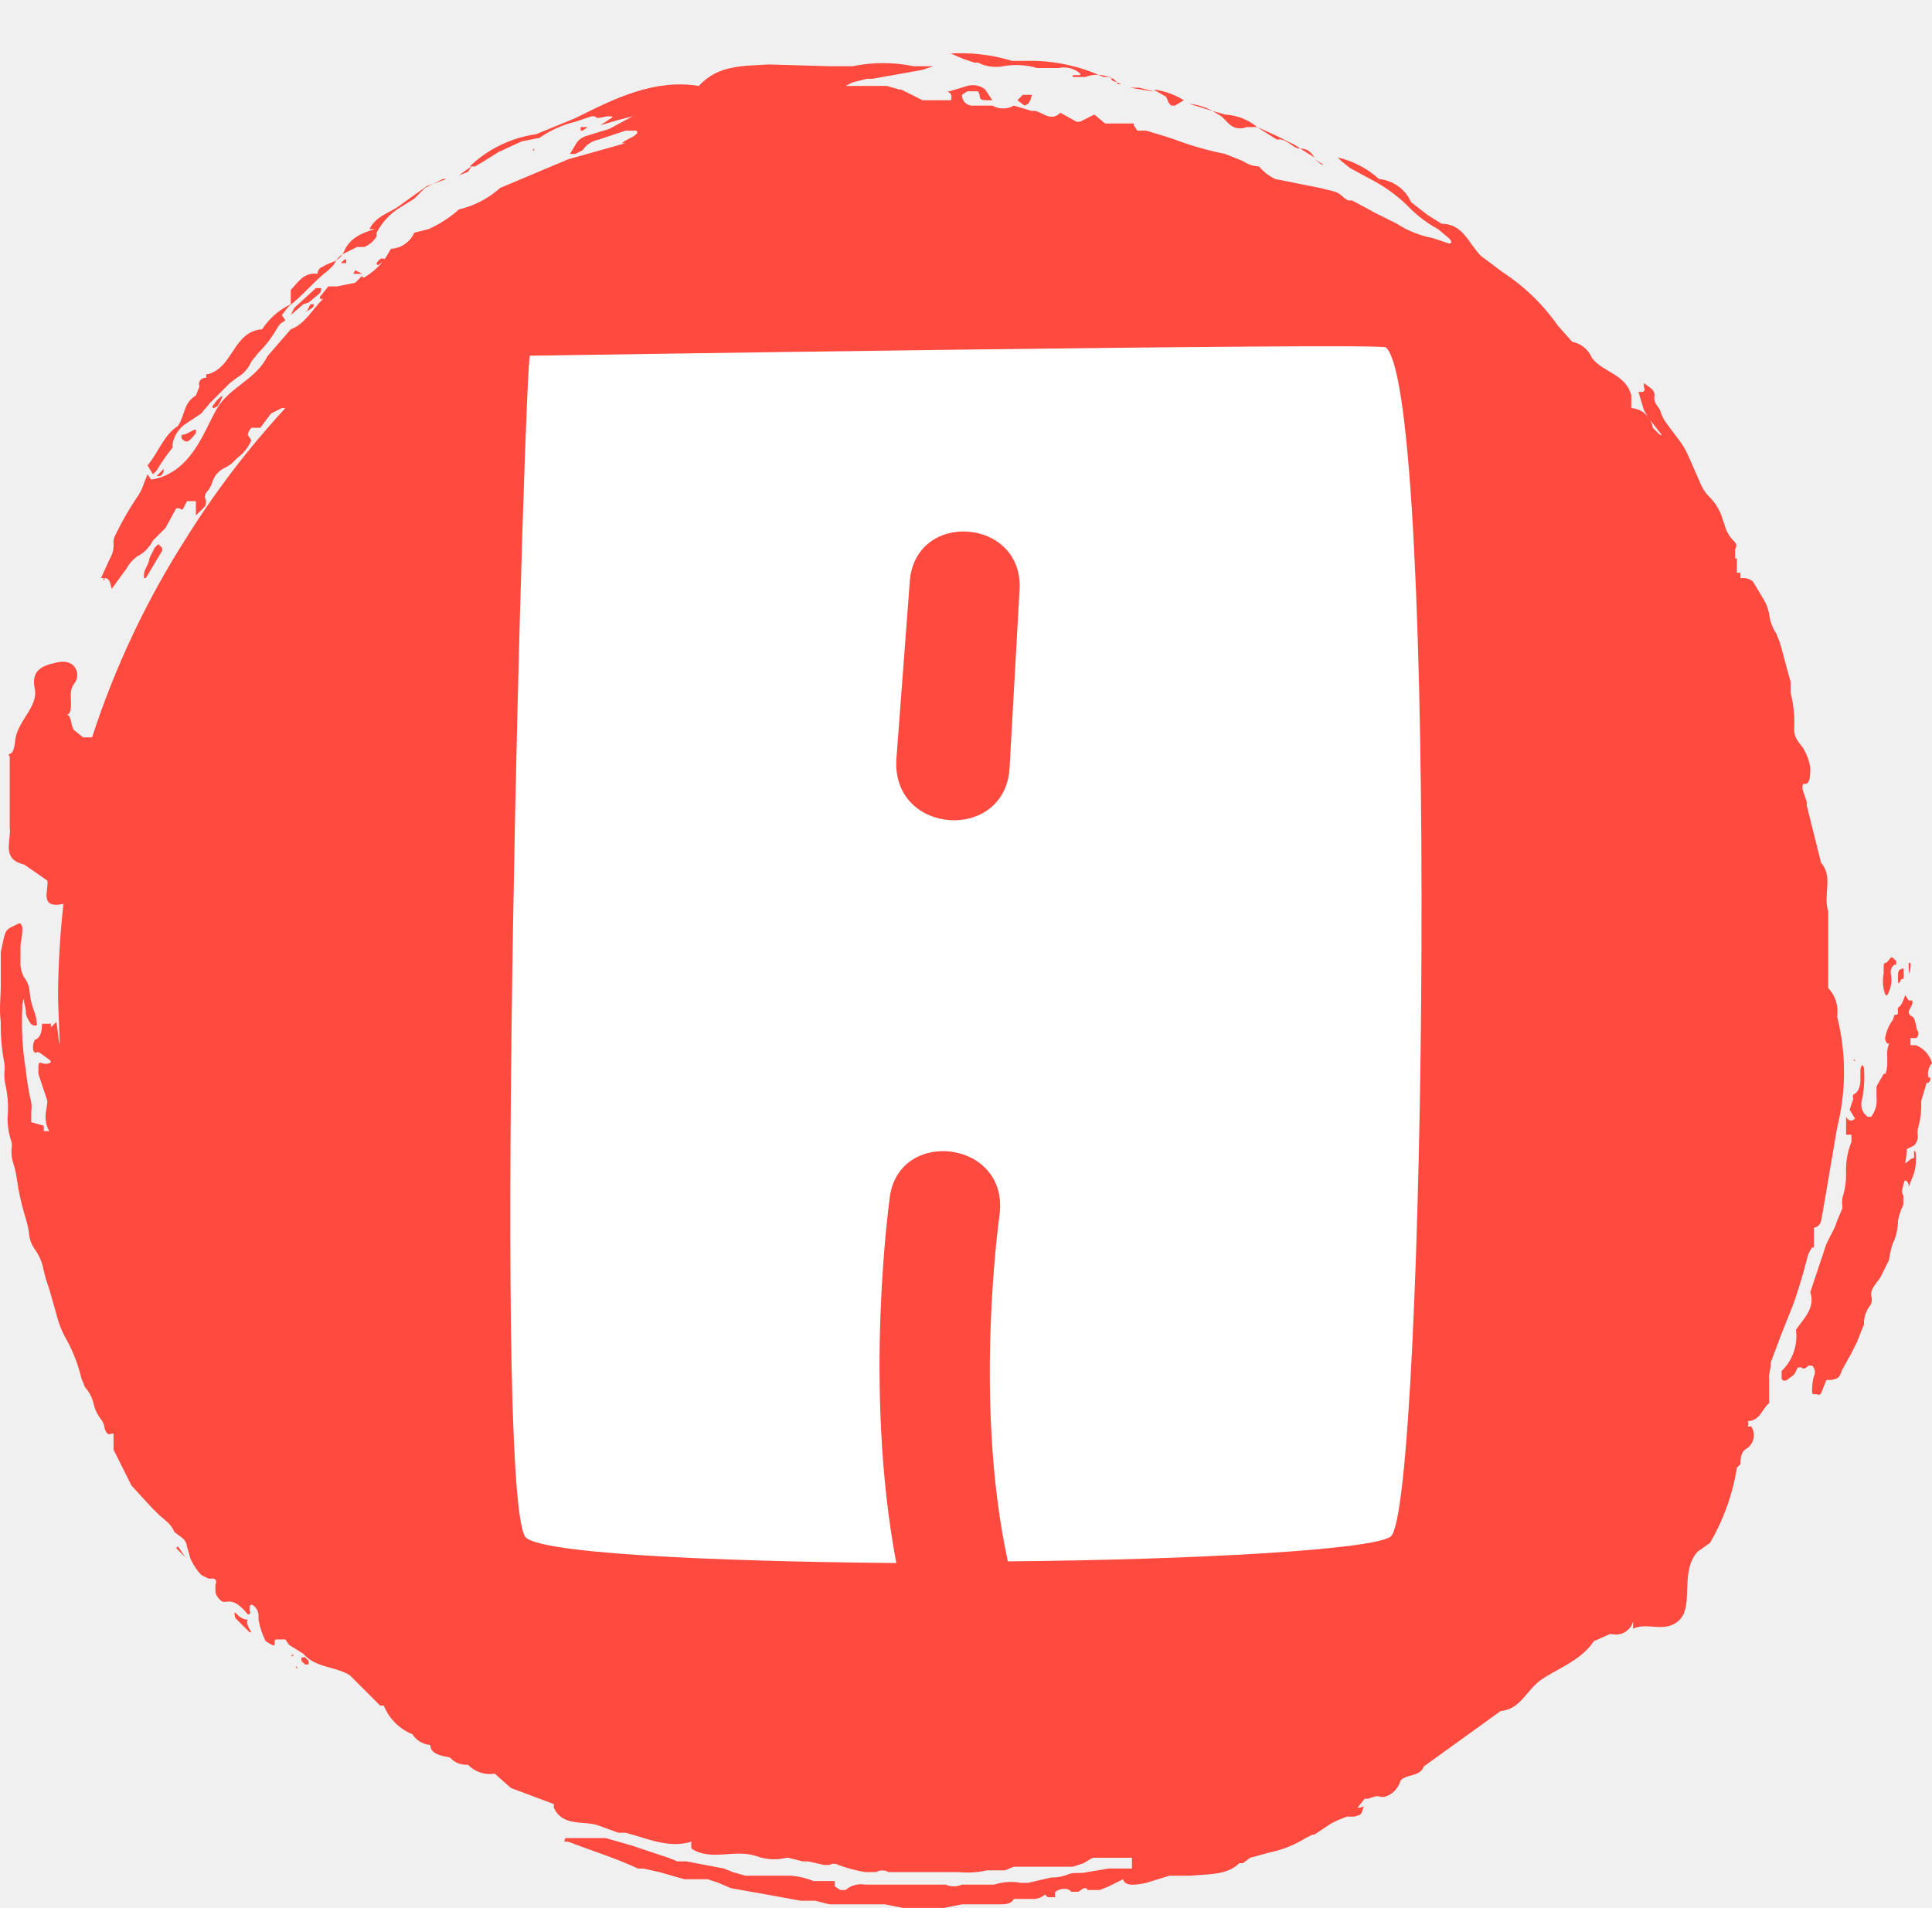
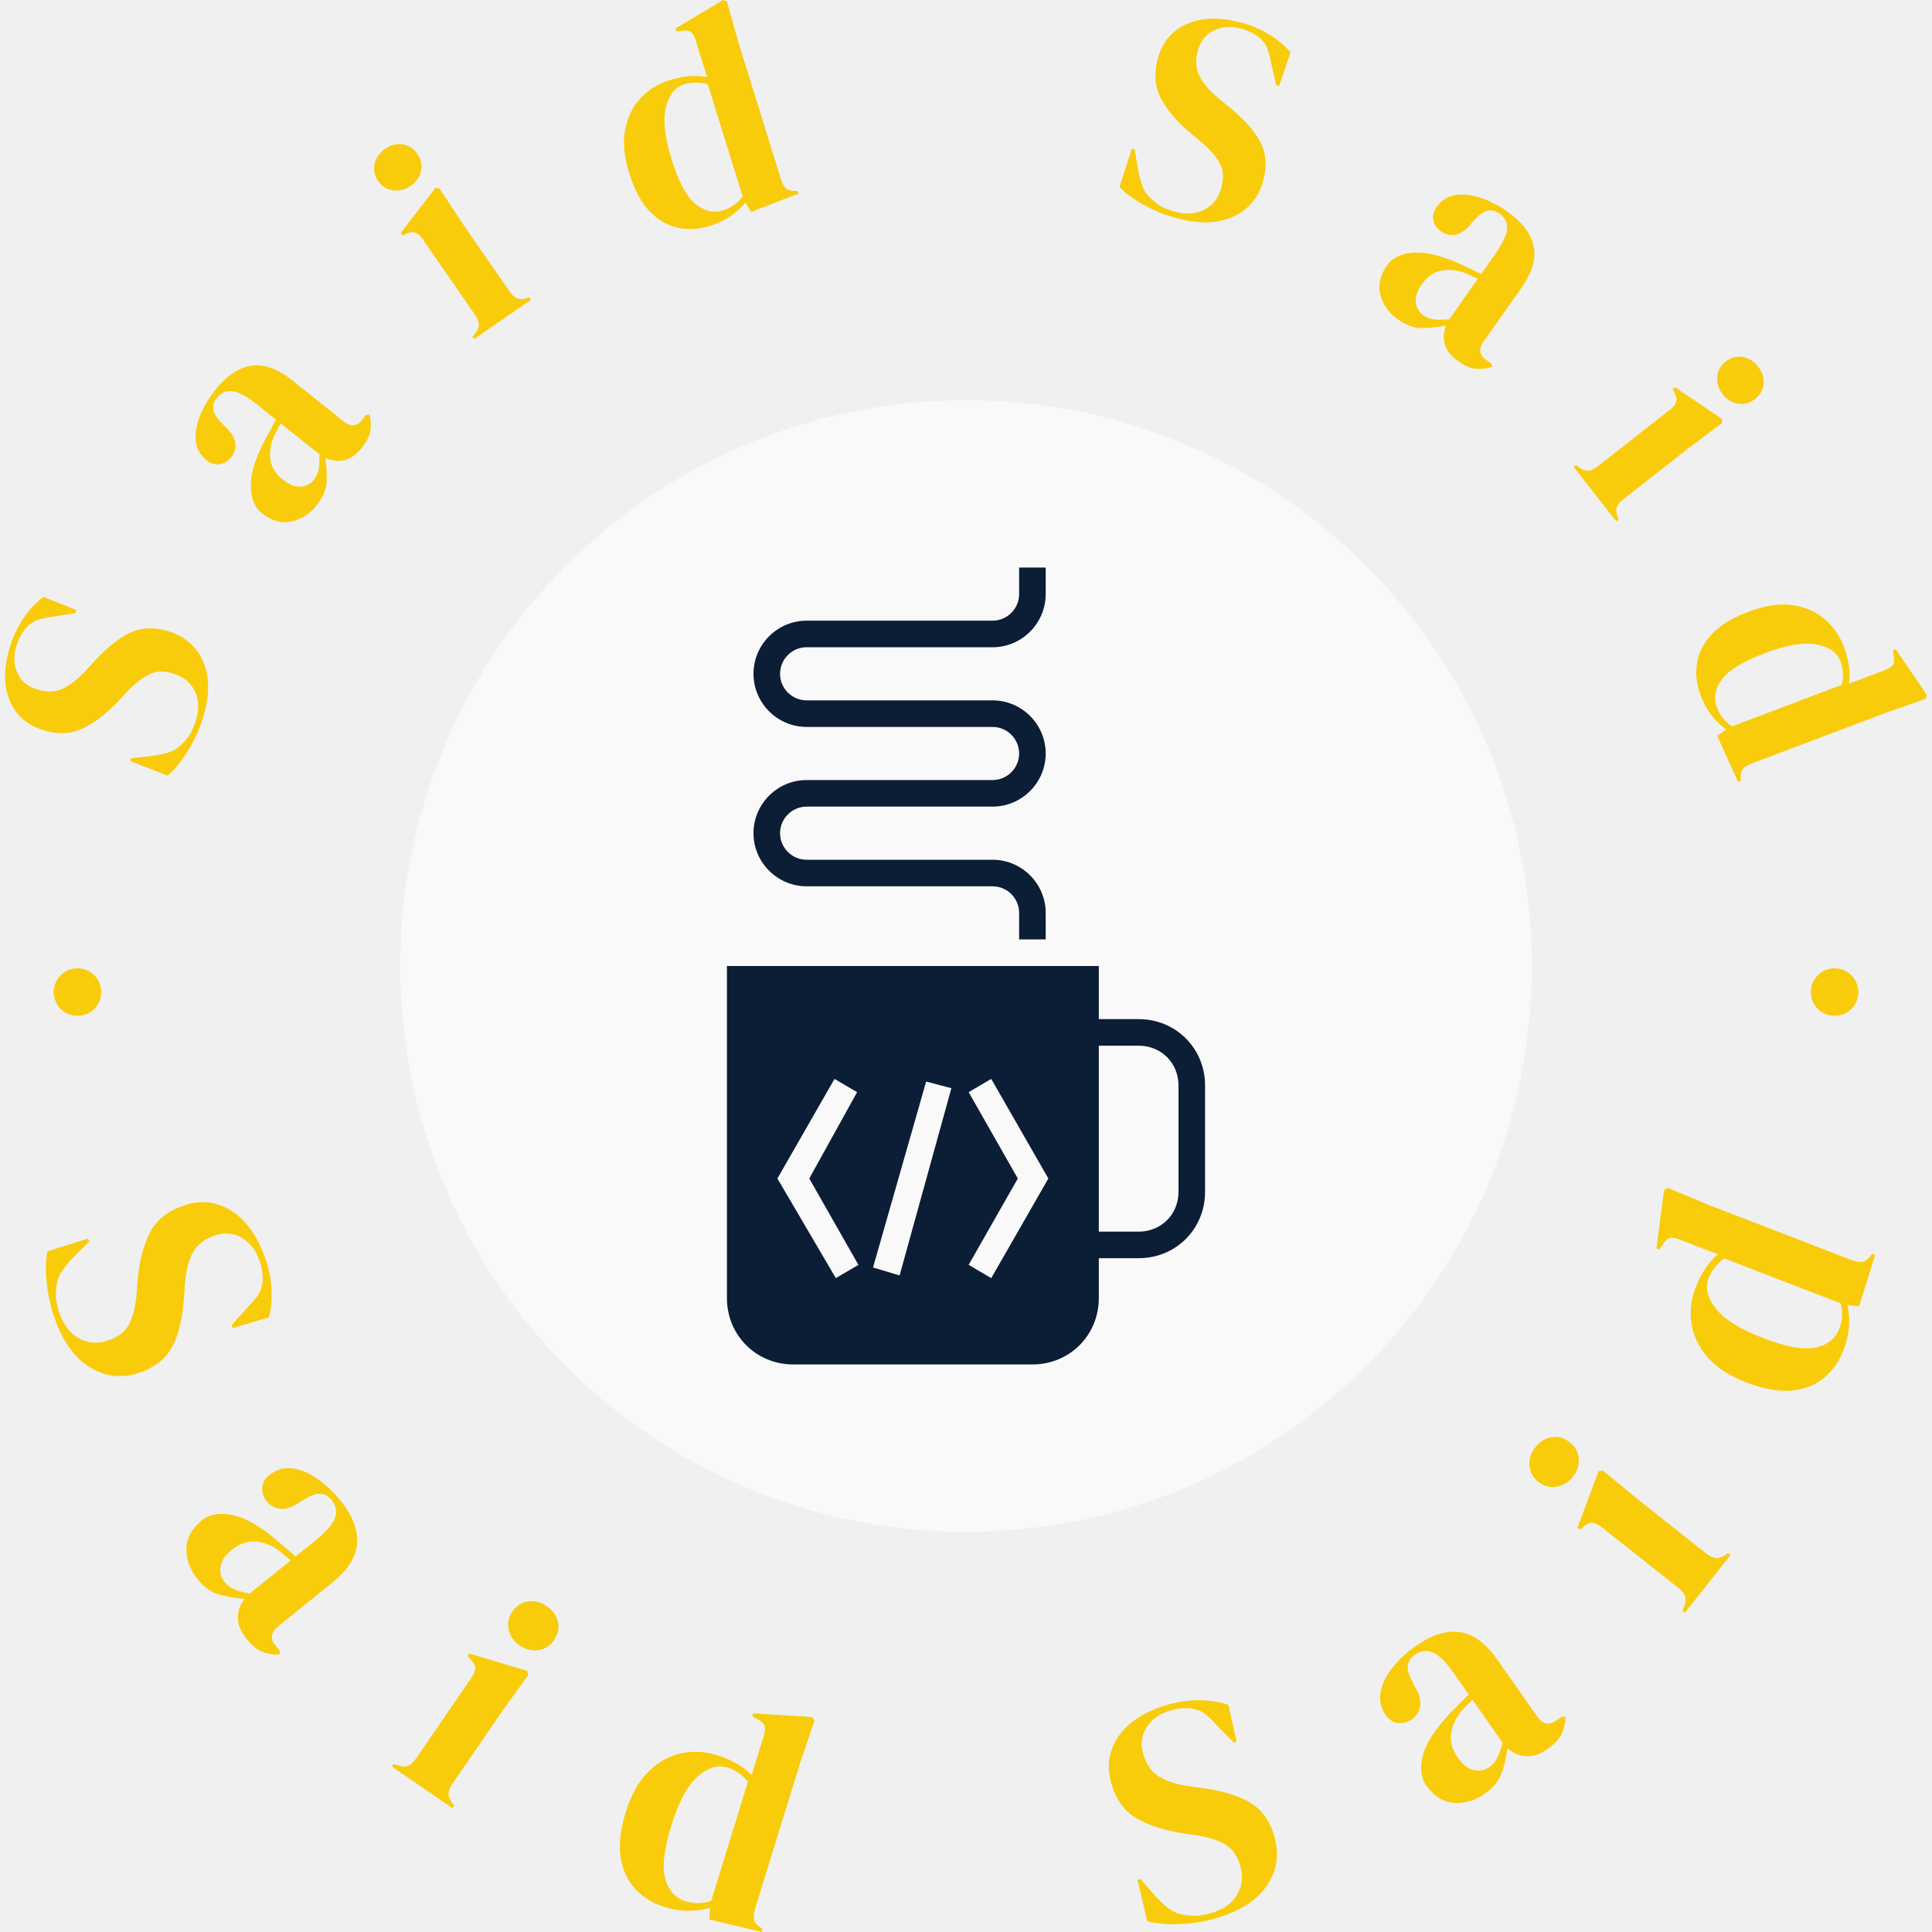
- <svg xmlns="http://www.w3.org/2000/svg" width="308.761" height="304.916" viewBox="0 0 106.008 104.687" class="css-1j8o68f" version="1.1" id="svg23">
-   <defs id="SvgjsDefs2684" />
-   <g id="SvgjsG2685" featurekey="rootContainer" transform="matrix(0.9820593,0,0,0.9820593,-0.05456052,0)" fill="#ff4a3f">
-     <g id="g17">
-       <path d="M19.8 15.3h.5l-.4-.2zm.5.1zm.8-.7c0 .1 0 .1.1.1l.4-.3c-.2-.1-.3-.1-.5.2zm.4-.2zm-4.1 2.3zm-.2.6l.3-.2c.1-.1.1-.2.1-.2h-.2l-.2.4c-.1-.1-.1 0 0 0zm2.2-2.9h-.1l-.2.2h.3zm-2.1 2.4l.6-.5c.1-.1.1-.2.1-.3h-.3l-1.2 1.1-.2.4.7-.6zm-1.1.8z" id="path3" />
-       <path d="M9.7 25v-.2a1.7 1.7 0 0 1 .7-1.1l.9-.6.5-.6.7-.7.4-.4.4-.3a1.9 1.9 0 0 0 .8-.9l.4-.5a5.9 5.9 0 0 0 1-1.3l.2-.3.3-.2-.2-.3.4-.5c.8-.6 1.4-1.4 2.2-2l.3-.3a1.4 1.4 0 0 1 .5-.6l.8-.4h.4a1.4 1.4 0 0 0 .7-.6V13a3.5 3.5 0 0 1 1.3-1.4l.8-.5.2-.2.4-.4 1-.5h.2l-1.1.4-1.4 1c-.6.5-1.4.6-1.8 1.4h.3c-.7.2-1.4.5-1.7 1.2s-.8.6-1.2.9a.4.4 0 0 0-.3.4c-.8-.1-1.1.5-1.5.9v.8a3.9 3.9 0 0 0-1.6 1.4c-1.6.1-1.6 2.1-3 2.5h-.1a.2.2 0 0 0 0 .2c-.3 0-.5.2-.4.5l-.2.5c-.7.4-.6 1.1-1 1.7-.8.5-1.1 1.5-1.7 2.2l.3.5.2-.2a11.6 11.6 0 0 1 .9-1.3zM53.9 3.3l.6.2h.2a2.2 2.2 0 0 0 1.4.2 4.1 4.1 0 0 1 1.9.1h1.2a1.4 1.4 0 0 1 1.2.3.1.1 0 0 1 0 .1H60a.1.1 0 0 0 0 .1h.7a1.8 1.8 0 0 1 1.3 0c.2 0 .1.1.2.2l.5.2h-.2c-.2-.4-.5-.4-.8-.4a9.7 9.7 0 0 0-4.3-.9h-.8A9.8 9.8 0 0 0 53 3h.2zm7.3 3.1zM50.3 4.7zm10.9 1.7h.2-.2zM19 14.7zm32.1-10zm17.6 2.2a.9.9 0 0 0 1 .2h.6a3.1 3.1 0 0 0-1.8-.7l-.7-.2.5.3zm-3.4-1.3c0 .1.1.2.2.3h.2l.5-.3a4.2 4.2 0 0 0-1.7-.6l.7.4zm7.4 2.7l.8.5c-.2-.3-.4-.5-.8-.5z" id="path5" />
-       <path d="M99 76.1l.6-1.6.6-1.5c.2-.5.6-1.8.8-2.6a1.7 1.7 0 0 1 .3-.7h.1v-1.1c.5-.1.4-.6.5-.9l.8-4.7a12.7 12.7 0 0 0 0-6.2 1.9 1.9 0 0 0-.5-1.6v-4.3c-.3-.9.3-1.9-.4-2.7L101 45a.4.4 0 0 0 0-.2l-.2-.6a.5.5 0 0 1 0-.4h.1c.3 0 .3-.5.3-.9a3 3 0 0 0-.4-1.1l-.3-.4a1.1 1.1 0 0 1-.2-.7 6.7 6.7 0 0 0-.2-2v-.6c-.2-.7-.4-1.5-.6-2.2l-.2-.5a2.5 2.5 0 0 1-.4-1.1 2.5 2.5 0 0 0-.3-.8l-.6-1a.8.8 0 0 0-.6-.2h-.1V32h-.2v-.8H97V31a.4.4 0 0 0 0-.1v-.2c.1-.2.1-.3-.1-.5a1.8 1.8 0 0 1-.4-.6l-.2-.6a2.9 2.9 0 0 0-.7-1.2 2.2 2.2 0 0 1-.5-.7l-.7-1.6a4.3 4.3 0 0 0-.6-1l-.6-.8a2.4 2.4 0 0 1-.4-.8l-.2-.3a.6.6 0 0 1-.1-.5.5.5 0 0 0-.2-.4l-.4-.3v.2c.1.2 0 .3-.1.3h-.2l.3 1 .3.5.7.9h-.1l-.2-.2-.2-.2a1.3 1.3 0 0 0-1.2-1.1v-.7c-.3-1.2-1.6-1.3-2.2-2.1a1.5 1.5 0 0 0-1.1-.9l-.8-.9a11.3 11.3 0 0 0-3.1-3l-.8-.6-.4-.3c-.7-.7-1-1.8-2.2-1.8l-.8-.5-.9-.7a2.2 2.2 0 0 0-1.8-1.3 5.1 5.1 0 0 0-2.3-1.2l.2.2.5.4 1.3.7a8.5 8.5 0 0 1 2.1 1.6 6.8 6.8 0 0 0 1.5 1.1l.6.5c.1.1.2.2.1.3H81l-.9-.3a5.6 5.6 0 0 1-2-.8l-1.2-.6-1.3-.7h-.2c-.3-.1-.4-.4-.8-.5l-.8-.2-2.5-.5a2.6 2.6 0 0 1-.9-.7 1.7 1.7 0 0 1-.9-.3l-1-.4a18.1 18.1 0 0 1-2.8-.8l-.6-.2-1-.3h-.5l-.2-.3v-.1h-1.6l-.6-.5-.4.2-.4.2h-.2l-.9-.5c-.6.6-1.1-.2-1.6-.1l-1-.3a1.2 1.2 0 0 1-1.2 0h-1.2a.6.6 0 0 1-.5-.6l.3-.2h.6a.7.7 0 0 1 .1.3c0 .2.2.2.5.2h.2l-.4-.6a1.1 1.1 0 0 0-1-.2l-1 .3H53c.3.2.2.3.2.5h-1.6l-.4-.2-.8-.4h-.1l-.7-.2h-2.3l.4-.2.8-.2h.3l1.7-.3 1.1-.2.6-.2h-1.1a8.4 8.4 0 0 0-3.4 0h-1.3L43 3.6c-1.4.1-2.8 0-3.9 1.2-2.5-.4-4.7.7-6.9 1.8l-2.2.9a6.7 6.7 0 0 0-3.7 1.8h.3l.5-.3.8-.5 1.3-.6 1-.2a6 6 0 0 1 2-.9l.9-.3h.2c.1.2.5 0 .7 0h.2c.1 0 .1.1 0 .1l-.6.4 1-.3.8-.2-1.3.7-1.3.4a1 1 0 0 0-.6.5l-.3.5h.3l.4-.2a1.4 1.4 0 0 1 .9-.6l1.5-.5h.5a.1.1 0 0 1 .1.2c-.2.2-.6.3-.8.5h.2l-3.2.9-3.8 1.6a5.2 5.2 0 0 1-2.3 1.2 6.6 6.6 0 0 1-1.7 1.1l-.8.2a1.5 1.5 0 0 1-1.3.9l-.3.5a3.7 3.7 0 0 1-1.2 1.1h-.1v-.1l-.2.2-.2.2-1 .2h-.5l-.4.5c-.1.1-.1.2 0 .2h.1c-.6.6-1 1.4-1.8 1.7L15 19.9c-.6 1.2-1.8 1.6-2.6 2.6s-1.4 3.9-3.9 4.3l-.2-.3-.2.5a2.7 2.7 0 0 1-.4.8 16.9 16.9 0 0 0-1.2 2.1.8.8 0 0 0-.1.5 1.4 1.4 0 0 1-.2.8l-.5 1.1h.2c.3 0 .3.3.4.6l.8-1.1a2.2 2.2 0 0 1 .6-.7 2 2 0 0 0 .9-.9l.3-.3.4-.4.6-1.1h.2c.1.1.1.1.2 0l.2-.4h.5v.8l.5-.5a.5.5 0 0 0 0-.5.4.4 0 0 1 .1-.3 1.5 1.5 0 0 0 .3-.5 1.3 1.3 0 0 1 .8-.9l.3-.2.3-.3a2.4 2.4 0 0 0 .8-1l-.2-.3c0-.1.1-.3.2-.4h.5l.6-.8.6-.3h.2a48.8 48.8 0 0 0-5.5 7.2h-.1.1a48.4 48.4 0 0 0-5.3 11.2h-.5l-.5-.4c-.2-.2-.1-.7-.4-.9h.1c.3-.5-.1-1.2.3-1.7s.1-1.4-.9-1.2-1.5.5-1.3 1.5-1 1.8-1.1 2.9-.5.5-.3.9v3.9c.1.8-.5 1.8.8 2.1l1.3.9c.1.5-.5 1.6.9 1.3a49.2 49.2 0 0 0-.3 5c0 1.1.1 2.2.1 3.3v-.4c-.1-.4-.1-.8-.2-1.3l-.3.3v-.2h-.5c0 .5-.1.8-.4.9a.9.9 0 0 0-.1.5c0 .1.1.3.2.2s.4.2.7.4-.2.3-.4.2-.2.1-.2.3v.3l.5 1.5c0 .3-.1.6-.1.9a1.7 1.7 0 0 0 .2.8h-.3v-.3l-.7-.2v-.6a1.5 1.5 0 0 0 0-.5 14.6 14.6 0 0 1-.3-1.8 16.6 16.6 0 0 1-.2-3.5.9.9 0 0 1 .1-.5v.2a2.9 2.9 0 0 1 .1.5.8.8 0 0 0 .1.4c.1.2.2.4.4.4s.1-.1.1-.2a2.1 2.1 0 0 0-.1-.5 4.2 4.2 0 0 1-.3-1.3 1.5 1.5 0 0 0-.3-.7 1.6 1.6 0 0 1-.2-.9v-.8c0-.3.1-.6.1-.9a.5.5 0 0 0-.1-.4h-.1c-.8.4-.7.2-1 1.6V55c0 .7-.1 1.4 0 2.1a10.8 10.8 0 0 0 .2 2.3 1.8 1.8 0 0 1 0 .5 3.1 3.1 0 0 0 .1.9 5.9 5.9 0 0 1 .1 1.3 3.9 3.9 0 0 0 .2 1.7 1.2 1.2 0 0 1 0 .4 2.1 2.1 0 0 0 .1.8 4.9 4.9 0 0 1 .2.9 14 14 0 0 0 .5 2.2 5 5 0 0 1 .2 1 1.7 1.7 0 0 0 .3.7 2.9 2.9 0 0 1 .5 1.2 8.5 8.5 0 0 0 .3 1l.4 1.4a5.4 5.4 0 0 0 .6 1.5 8.5 8.5 0 0 1 .8 2.1l.2.5a2.1 2.1 0 0 1 .5 1 2.1 2.1 0 0 0 .4.8 1 1 0 0 1 .2.5c.1.3.2.4.4.3h.1v.9l.5 1 .5 1 1.1 1.2.4.4c.3.3.7.5.9 1l.4.3a.7.7 0 0 1 .3.5l.2.7a3.3 3.3 0 0 0 .6.9l.4.2h.3a.2.2 0 0 1 .1.3 2.5 2.5 0 0 0 0 .5.9.9 0 0 0 .4.5h.2c.4-.1.8.2 1.2.7h.1c0-.1.1-.1 0-.2v-.2c0-.1.1-.2.2-.1a.7.7 0 0 1 .3.6v.2a4.3 4.3 0 0 0 .4 1.2c.5.3.5.3.5.1s0-.2.2-.2h.4l.2.3.8.5c.7.8 1.8.7 2.6 1.2l1.7 1.7h.2a2.9 2.9 0 0 0 1.6 1.6 1.3 1.3 0 0 0 1 .6c0 .5.6.6 1.1.7a1.2 1.2 0 0 0 .8.4h.2a1.7 1.7 0 0 0 1.5.5l.9.8 2.4.9v.2c.5 1.1 1.7.7 2.5 1l1.1.4h.4c1.2.3 2.4.9 3.7.5a.7.7 0 0 0 0 .4c1.1.7 2.4 0 3.6.4a2.9 2.9 0 0 0 1.7.1h.1l.8.2h.3l.9.2h.3a.5.5 0 0 1 .5 0 7.9 7.9 0 0 0 1.5.4h.6a.7.7 0 0 1 .7 0h3.9a5 5 0 0 0 1.6-.1h1l.5-.2H60l.6-.2.5-.3h2.2v.6H62l-1.2.2c-.4.1-.7 0-1 .1a2.4 2.4 0 0 1-1 .2l-1.3.3h-.4a3.1 3.1 0 0 0-1.5.1h-1.8a1.1 1.1 0 0 1-.9 0h-4.5a1.3 1.3 0 0 0-1.1.3H47l-.3-.2v-.3h-1.2a4.1 4.1 0 0 0-1.3-.3h-2.5l-.7-.2-.5-.2-2.1-.4h-.5l-.5-.2-2.1-.7-1.4-.4h-2.2c-.1 0-.1.1-.1.2h.2c1.3.5 2.6.9 3.9 1.5h.3l.9.2 1.4.4h1.3l.6.2.7.3 1.7.3 1.1.2 1.1.2h.8l.8.2h3.1l1 .2h2.3l1-.2H56c.4 0 .6-.1.7-.3h1a1 1 0 0 0 .8-.3c-.1.1 0 .1.1.2h.4v-.2c0-.1 0-.1.2-.2s.6-.1.7.1h.4l.3-.2c.2 0 .2 0 .2.1h.7l.5-.2.8-.4c.1.3.4.4 1.3.2l1.3-.4h1.2c.9-.1 2 0 2.7-.7h.2l.4-.3 1.1-.3a6.1 6.1 0 0 0 2-.8l.4-.2h.1l.9-.6.4-.2.5-.2h.4c.4-.1.4-.1.5-.4s0-.1-.2-.1h-.1l.4-.5h.2c.3-.1.5-.2.7-.1h.2a1.3 1.3 0 0 0 .9-.9c.3-.4 1.1-.2 1.3-.8l4.3-3.1c1.1-.1 1.4-1.1 2.2-1.7s2.3-1.1 3-2.2l.9-.4h.1a1 1 0 0 0 1.2-.7v.4c.8-.4 1.8.3 2.6-.5s0-2.7 1-3.8l.7-.5a12.1 12.1 0 0 0 1.5-4.2l.2-.2c0-.3 0-.7.4-.9a.9.9 0 0 0 .2-1.2h-.2a.3.3 0 0 0 0-.3c.7 0 .8-.7 1.2-1V77a.5.5 0 0 1 0-.2 3.8 3.8 0 0 0 .1-.7zM5.9 32.2z" id="path7" />
-       <path d="M26.4 9.3l-.3.2-.4.3.5-.2zm6.1-2h.1l.3-.2h-.4zm-2.6 1l-.1.1h.1v-.1zm-1.5 1.4zm1.3-.2zm-6.3 3.1zM9.2 26.2l-.4.4H9a.4.4 0 0 0 .2-.4zm3-3.5a2.1 2.1 0 0 0 .3-.6 1.5 1.5 0 0 0-.5.5c-.1.1-.1.2 0 .2zM11 24.2V24c-.2 0-.5.3-.8.3v.2c.3.3.4.2.8-.3zm3 66.2zM73.9 9.2h.1l-.5-.3zm-2.5-1.4c.5-.1.8.4 1.2.5h.1l-.3-.2-1-.5-1.1-.5.3.2zM52.8 3.1zm11.7 2h-.1l-1.2-.2h.5zm2 .7l1.3.4a3.3 3.3 0 0 0-1.3-.4zm-9 0a1 1 0 0 0 .2-.5h-.5l-.3.3.4.3zm9 1.6zM49.9 4.2zm2.9.7zM48.5 4zm13.8 2.1a.5.5 0 0 0 0 .1zm44.8 52.3h-.3V58h.3c.1 0 .2-.3.1-.4s-.1-.7-.3-.8a.3.3 0 0 1-.2-.3l.2-.4a.4.4 0 0 0 0-.2h-.2l-.2-.3c-.1.3-.2.6-.4.7a.5.5 0 0 0 0 .2c0 .1 0 .2-.1.2h-.1a1.1 1.1 0 0 1-.1.3 2.3 2.3 0 0 0-.4.9.4.4 0 0 0 .1.4h.1a1.7 1.7 0 0 0-.1.8v.4a1.8 1.8 0 0 1-.1.5h-.1l-.4.7v.6a1.5 1.5 0 0 1-.3 1.1h-.2l-.2-.2a.9.9 0 0 1-.1-.8 6.5 6.5 0 0 0 .1-1.7c0-.1-.1-.2-.1-.2a.5.5 0 0 0-.1.3v.6c0 .2-.1.6-.3.7s-.1.2-.1.3l-.2.6.3.5c-.2.2-.4.1-.5-.1v1h.3v.4a4.2 4.2 0 0 0-.3 1.4 3.3 3.3 0 0 0 0 .4 4 4 0 0 1-.2 1.3 2 2 0 0 0 0 .6l-.3.7a3.2 3.2 0 0 1-.3.7l-.3.6-.9 2.7c.3.9-.4 1.5-.8 2.1a2.7 2.7 0 0 1-.8 2.3v.4c0 .1.1.2.3.1l.4-.3.2-.4h.2c.1.1.2.1.4-.1h.2a.5.5 0 0 1 .1.6 2.9 2.9 0 0 0-.1.8c0 .1 0 .2.1.2h.2c.1.1.2 0 .3-.3l.2-.5h.3c.4-.1.4-.1.6-.6l.5-.9.3-.6.4-1a1.6 1.6 0 0 1 .3-1 .6.6 0 0 0 .1-.6c0-.2 0-.3.2-.6l.3-.4.5-1a4.7 4.7 0 0 1 .2-.9 3 3 0 0 0 .3-1.3 3.8 3.8 0 0 1 .3-.9v-.5c-.1-.2-.1-.2 0-.6s.1-.2.2-.2a.4.4 0 0 1 .1.3l.2-.5a2.3 2.3 0 0 0 .2-.9v-.3c0-.1 0-.3-.1-.3v.4c-.2 0-.3.2-.5.3a6.4 6.4 0 0 0 .1-.8l.4-.2a.7.7 0 0 0 .2-.6 1.4 1.4 0 0 1 0-.3 4.8 4.8 0 0 0 .2-1.4v-.2l.3-1h.1a.3.3 0 0 0 .1-.3h-.1a.9.9 0 0 1 .2-.8 1.5 1.5 0 0 0-.9-1zm-1.2 7.8zm-.2-9.9zm0 0zM9.1 30.8a.3.3 0 0 0 0-.2l-.2-.2-.2.2-.3.6c0 .3-.3.6-.3.9v.2h.1zm96.3 24.8h.1a1.7 1.7 0 0 0 .2-1.2.5.5 0 0 1 .2-.5h.1v-.2l-.2-.2h-.1c-.1.1-.2.3-.3.3s-.1.1-.1.3v.3a2.2 2.2 0 0 0 .1 1.2zM13.2 90.1c-.1 0 0 .2 0 .3l.8.8h.1c-.2-.3-.3-.6-.2-.7a.9.9 0 0 1-.5-.2zm.8.3zm92.3-35.7h.1a2 2 0 0 0 0-.6c-.3.1-.3.1-.3.6s.1.1.2 0z" id="path9" />
-       <path d="M106.7 62a.6.6 0 0 0 .1-.5c0-.1-.1-.2-.1-.1h-.2v.2c0 .4.1.5.2.4zm.1-8.2h-.1v.6a1 1 0 0 0 .1-.6zM17.1 92.6h-.2v.2l.2.2h.2v-.2zm86.6-33.3c0-.1 0-.1-.1-.1zM9.9 86.5l.5.5-.4-.6z" id="path11" />
-       <circle cx="10.5" cy="87.1" transform="rotate(-24.8 10.4 87.159)" id="circle13" />
-       <path d="M9.7 30.1h-.1v.2-.2h.1zm83.2-6.6l-.2-.3h-.1zm-14.7 77.1zM5.9 32.2zm-.1.2a.3.3 0 0 0 .1-.2v.2zm1.9-4.9zM61.5 2.4zm42.8 58.2v.1-.1zM16.4 92.5h-.1c.1.1.2 0 .1-.1zm.2.7h.1l-.1-.1v.1zm73.9-71.3zm15.2 34.4zM14.6 91.7zm92.1-37zm-.8 11.4zM34.6 0z" id="path15" />
-     </g>
-   </g>
-   <g id="SvgjsG2686" featurekey="nameFeature-0" transform="matrix(2.284354,0,0,2.284354,27.98006,-5.60952)" fill="#ffffff">
-     <path d="M9.6 16.48 l-0.32 4.24 c-0.08 1.8 2.6 1.96 2.72 0.2 l0.24 -4.28 c0.12 -1.76 -2.56 -1.96 -2.64 -0.16 z M0.48 11 l0 0 c0.04 0 20.48 -0.32 20.56 -0.2 c1.28 1.12 0.96 27.8 0.12 28.56 c-0.4 0.32 -4.64 0.56 -9.2 0.6 c-0.84 -3.84 -0.2 -8.32 -0.2 -8.32 c0.24 -1.8 -2.44 -2.12 -2.64 -0.4 c0 0.04 -0.64 4.52 0.16 8.76 c-4.56 -0.04 -8.68 -0.24 -8.92 -0.64 c-0.8 -1.44 0 -28.28 0.12 -28.36 z" id="path20" />
+ <svg xmlns="http://www.w3.org/2000/svg" version="1.1" width="2000" height="2000" viewBox="0 0 2000 2000">
+   <g transform="matrix(1,0,0,1,0,0)">
+     <svg viewBox="0 0 280 280" data-background-color="#0c1d36" preserveAspectRatio="xMidYMid meet" height="2000" width="2000">
+       <g id="tight-bounds" transform="matrix(1,0,0,1,0,0)">
+         <svg viewBox="0 0 280 280" height="280" width="280">
+           <g>
+             <svg viewBox="0 0 280 280" height="280" width="280">
+               <g>
+                 <svg viewBox="0 0 280 280" height="280" width="280">
+                   <g id="textblocktransform">
+                     <svg viewBox="0 0 280 280" height="280" width="280" id="textblock">
+                       <g>
+                         <svg viewBox="0 0 280 280" height="280" width="280">
+                           <g transform="matrix(1,0,0,1,57.50421,57.50421)">
+                             <svg viewBox="0 0 164.992 164.992" height="164.992" width="164.992">
+                               <g>
+                                 <circle r="82" cx="82.496" cy="82.496" fill="#f9f9f9" data-fill-palette-color="accent" />
+                                 <svg version="1.1" x="24.749" y="24.749" viewBox="14 2 36 60" style="enable-background:new 0 0 64 64;" xml:space="preserve" height="115.494" width="115.494" class="icon-xg-0" data-fill-palette-color="quaternary" id="xg-0">
+                                   <path d="M45 36h-3v-4H14v25c0 2.8 2.2 5 5 5h18c2.8 0 5-2.2 5-5v-3h3c2.8 0 5-2.2 5-5v-8C50 38.2 47.8 36 45 36zM23.9 54.5l-1.7 1L17.8 48l4.3-7.5 1.7 1L20.2 48 23.9 54.5zM27 55.3L25 54.7l4-14 1.9 0.5L27 55.3zM33.9 55.5l-1.7-1 3.7-6.5-3.7-6.5 1.7-1 4.3 7.5L33.9 55.5zM48 49c0 1.7-1.3 3-3 3h-3V38h3c1.7 0 3 1.3 3 3V49z" fill="#0c1d36" data-fill-palette-color="quaternary" />
+                                   <g fill="#0c1d36" data-fill-palette-color="quaternary">
+                                     <path d="M38 30h-2v-2c0-1.1-0.9-2-2-2H20c-2.2 0-4-1.8-4-4s1.8-4 4-4h14c1.1 0 2-0.9 2-2s-0.9-2-2-2H20c-2.2 0-4-1.8-4-4s1.8-4 4-4h14c1.1 0 2-0.9 2-2V2h2v2c0 2.2-1.8 4-4 4H20c-1.1 0-2 0.9-2 2s0.9 2 2 2h14c2.2 0 4 1.8 4 4s-1.8 4-4 4H20c-1.1 0-2 0.9-2 2s0.9 2 2 2h14c2.2 0 4 1.8 4 4V30z" fill="#0c1d36" data-fill-palette-color="quaternary" />
+                                   </g>
+                                 </svg>
+                               </g>
+                             </svg>
+                           </g>
+                           <g>
+                             <path d="M29.194 104.716v0c-0.515 1.483-1.222 2.931-2.12 4.345-0.898 1.414-1.824 2.529-2.778 3.345v0l-5.428-2.111 0.143-0.411 3.059-0.338c0.89-0.119 1.7-0.294 2.429-0.525 0.729-0.231 1.387-0.666 1.973-1.304v0c0.462-0.446 0.828-0.903 1.097-1.373 0.268-0.463 0.51-1.006 0.727-1.63v0c0.573-1.648 0.58-3.104 0.021-4.368-0.557-1.27-1.538-2.15-2.944-2.639v0c-1.324-0.46-2.47-0.495-3.441-0.105-0.964 0.392-2.048 1.182-3.251 2.368v0l-1.303 1.409c-1.832 1.966-3.643 3.37-5.432 4.209-1.792 0.846-3.795 0.885-6.01 0.115v0c-1.591-0.553-2.826-1.442-3.705-2.668-0.871-1.23-1.362-2.688-1.474-4.374-0.106-1.684 0.183-3.513 0.869-5.486v0c0.498-1.432 1.157-2.722 1.976-3.87 0.822-1.155 1.722-2.09 2.698-2.807v0l4.776 1.928-0.143 0.41-3.613 0.606c-1.101 0.131-1.928 0.357-2.482 0.678-0.547 0.323-1.007 0.752-1.378 1.286v0c-0.23 0.312-0.416 0.611-0.557 0.897-0.148 0.284-0.302 0.654-0.462 1.113v0c-0.478 1.374-0.481 2.675-0.009 3.901 0.468 1.218 1.377 2.062 2.726 2.531v0c1.374 0.478 2.601 0.498 3.681 0.06 1.075-0.446 2.181-1.257 3.316-2.431v0l1.462-1.589c2.033-2.196 3.886-3.638 5.558-4.326 1.679-0.686 3.53-0.677 5.554 0.027v0c2.373 0.825 3.999 2.396 4.877 4.712 0.872 2.314 0.734 5.119-0.412 8.415z" fill="#f9cc0b" data-fill-palette-color="primary" />
+                             <path d="M45.902 73.215v0c-1.034 1.295-2.271 2.087-3.71 2.377-1.443 0.295-2.857-0.11-4.241-1.216v0c-1.053-0.841-1.589-2.149-1.611-3.925-0.031-1.775 0.649-3.991 2.04-6.648v0c0.218-0.413 0.468-0.872 0.752-1.378 0.278-0.51 0.569-1.046 0.87-1.607v0l-2.645-2.113c-1.521-1.215-2.734-1.883-3.639-2.002-0.91-0.124-1.676 0.204-2.298 0.983v0c-0.429 0.537-0.596 1.102-0.501 1.695 0.094 0.584 0.532 1.261 1.313 2.032v0l0.312 0.353c0.925 0.817 1.443 1.615 1.555 2.393 0.101 0.78-0.098 1.482-0.599 2.109v0c-0.463 0.579-1.024 0.915-1.684 1.008-0.655 0.097-1.286-0.096-1.891-0.58v0c-0.916-0.732-1.432-1.666-1.55-2.803-0.116-1.128 0.088-2.344 0.613-3.649 0.526-1.295 1.281-2.559 2.265-3.791v0c1.585-1.984 3.295-3.131 5.13-3.442 1.84-0.306 3.855 0.415 6.044 2.165v0l7.397 5.91c1.005 0.803 1.882 0.736 2.631-0.201v0l0.586-0.734 0.508-0.085c0.2 0.85 0.244 1.643 0.13 2.379-0.11 0.731-0.531 1.555-1.263 2.471v0c-0.786 0.984-1.635 1.578-2.547 1.78-0.912 0.203-1.818 0.091-2.72-0.336v0c0.182 1.24 0.241 2.413 0.178 3.517-0.058 1.109-0.533 2.221-1.425 3.337zM45.491 69.536v0c0.357-0.447 0.586-0.95 0.687-1.507 0.095-0.562 0.134-1.29 0.116-2.184v0l-5.621-4.491c-0.135 0.255-0.268 0.514-0.402 0.778-0.135 0.255-0.294 0.546-0.478 0.873v0c-0.552 1.241-0.758 2.421-0.618 3.542 0.145 1.125 0.754 2.116 1.828 2.973v0c0.916 0.732 1.773 1.067 2.571 1.007 0.794-0.055 1.433-0.385 1.917-0.991z" fill="#f9cc0b" data-fill-palette-color="primary" />
+                             <path d="M59.52 26.933v0c-0.798 0.551-1.648 0.767-2.551 0.646-0.903-0.121-1.622-0.57-2.158-1.346v0c-0.555-0.804-0.726-1.643-0.513-2.52 0.213-0.876 0.719-1.59 1.517-2.142v0c0.798-0.551 1.639-0.768 2.523-0.65 0.878 0.122 1.595 0.584 2.15 1.388v0c0.536 0.776 0.71 1.602 0.521 2.478-0.195 0.88-0.691 1.595-1.489 2.146zM76.967 43.434l-8.255 5.705-0.241-0.349 0.401-0.486c0.371-0.47 0.545-0.905 0.522-1.307-0.018-0.405-0.19-0.843-0.516-1.314v0l-7.623-11.031c-0.341-0.493-0.686-0.803-1.036-0.93-0.344-0.131-0.784-0.08-1.32 0.151v0l-0.568 0.245-0.247-0.358 5.023-6.542 0.591 0.108 3.356 5.087 6.824 9.876c0.326 0.471 0.673 0.784 1.042 0.939 0.373 0.16 0.833 0.157 1.382-0.009v0l0.423-0.134z" fill="#f9cc0b" data-fill-palette-color="primary" />
+                             <path d="M102.894 32.737v0c-1.608 0.5-3.165 0.586-4.671 0.257-1.511-0.32-2.878-1.123-4.103-2.407-1.216-1.28-2.193-3.106-2.932-5.48v0c-0.748-2.406-0.944-4.521-0.587-6.346 0.361-1.834 1.115-3.356 2.263-4.566 1.154-1.212 2.548-2.073 4.182-2.581v0c0.958-0.298 1.901-0.489 2.827-0.572 0.935-0.079 1.803-0.032 2.605 0.142v0l-1.656-5.326c-0.178-0.573-0.396-0.967-0.653-1.183-0.266-0.221-0.702-0.297-1.309-0.228v0l-0.833 0.079-0.126-0.405 6.888-4.121 0.568 0.226 1.618 5.782 6.225 20.022c0.17 0.547 0.405 0.961 0.704 1.242 0.299 0.281 0.727 0.409 1.283 0.384v0l0.406 0.011 0.126 0.406-6.855 2.628-0.826-1.362c-0.588 0.719-1.304 1.376-2.149 1.97-0.852 0.596-1.85 1.073-2.995 1.428zM104.797 30.484v0c1.145-0.356 2.091-1.024 2.837-2.003v0l-5.055-16.259c-1.212-0.336-2.349-0.339-3.41-0.009v0c-1.312 0.408-2.197 1.512-2.653 3.312-0.463 1.802-0.189 4.327 0.821 7.575v0c1.01 3.249 2.159 5.399 3.445 6.453 1.287 1.053 2.625 1.364 4.015 0.931z" fill="#f9cc0b" data-fill-palette-color="primary" />
+                             <path d="M170.211 31.538v0c-1.511-0.425-2.999-1.044-4.464-1.855-1.465-0.811-2.634-1.669-3.506-2.572v0l1.781-5.545 0.419 0.118 0.521 3.033c0.172 0.881 0.395 1.679 0.669 2.393 0.275 0.714 0.748 1.344 1.421 1.891v0c0.473 0.434 0.951 0.772 1.436 1.013 0.478 0.24 1.035 0.449 1.671 0.628v0c1.679 0.473 3.133 0.392 4.361-0.242 1.235-0.632 2.054-1.665 2.458-3.097v0c0.38-1.349 0.346-2.496-0.102-3.441-0.45-0.938-1.303-1.973-2.559-3.103v0l-1.484-1.216c-2.073-1.71-3.582-3.434-4.529-5.17-0.952-1.738-1.111-3.735-0.475-5.991v0c0.456-1.621 1.27-2.907 2.44-3.859 1.175-0.943 2.601-1.521 4.279-1.734 1.675-0.207 3.518-0.028 5.527 0.538v0c1.459 0.411 2.786 0.991 3.982 1.74 1.202 0.751 2.19 1.593 2.964 2.525v0l-1.637 4.882-0.419-0.118-0.821-3.569c-0.197-1.091-0.472-1.903-0.826-2.437-0.356-0.527-0.811-0.96-1.366-1.298v0c-0.326-0.211-0.635-0.378-0.93-0.503-0.292-0.131-0.671-0.263-1.138-0.394v0c-1.401-0.394-2.699-0.319-3.895 0.226-1.188 0.54-1.975 1.498-2.363 2.872v0c-0.394 1.401-0.341 2.627 0.162 3.678 0.51 1.046 1.385 2.101 2.625 3.164v0l1.674 1.364c2.314 1.897 3.865 3.66 4.652 5.288 0.785 1.635 0.888 3.483 0.307 5.545v0c-0.681 2.419-2.151 4.136-4.41 5.152-2.258 1.009-5.066 1.041-8.425 0.094z" fill="#f9cc0b" data-fill-palette-color="primary" />
+                             <path d="M202.655 46.33v0c-1.354-0.955-2.22-2.142-2.596-3.561-0.381-1.423-0.062-2.858 0.959-4.306v0c0.776-1.101 2.05-1.715 3.822-1.843 1.77-0.137 4.023 0.409 6.759 1.637v0c0.425 0.192 0.898 0.415 1.421 0.668 0.526 0.247 1.078 0.505 1.656 0.772v0l1.951-2.766c1.122-1.591 1.715-2.842 1.78-3.753 0.069-0.916-0.304-1.661-1.119-2.235v0c-0.562-0.396-1.136-0.529-1.723-0.399-0.577 0.129-1.227 0.606-1.949 1.433v0l-0.334 0.333c-0.76 0.973-1.525 1.538-2.295 1.695-0.772 0.148-1.486-0.009-2.141-0.471v0c-0.606-0.427-0.975-0.967-1.107-1.621-0.136-0.648 0.019-1.289 0.465-1.923v0c0.675-0.958 1.577-1.53 2.705-1.715 1.119-0.184 2.345-0.053 3.679 0.394 1.325 0.448 2.631 1.126 3.92 2.034v0c2.076 1.463 3.323 3.102 3.743 4.914 0.416 1.818-0.183 3.872-1.798 6.163v0l-5.456 7.738c-0.741 1.052-0.622 1.923 0.358 2.614v0l0.768 0.541 0.115 0.502c-0.836 0.251-1.626 0.342-2.367 0.272-0.737-0.066-1.584-0.437-2.542-1.112v0c-1.03-0.726-1.673-1.538-1.93-2.436-0.257-0.898-0.199-1.81 0.173-2.735v0c-1.227 0.256-2.394 0.385-3.501 0.388-1.11 0.008-2.249-0.399-3.416-1.222zM206.302 45.699v0c0.468 0.33 0.983 0.528 1.546 0.596 0.567 0.062 1.296 0.056 2.187-0.016v0l4.146-5.88c-0.262-0.119-0.529-0.237-0.801-0.354-0.262-0.119-0.562-0.26-0.9-0.425v0c-1.272-0.476-2.462-0.611-3.572-0.404-1.114 0.212-2.067 0.88-2.859 2.002v0c-0.675 0.958-0.959 1.834-0.851 2.627 0.103 0.79 0.471 1.408 1.104 1.854z" fill="#f9cc0b" data-fill-palette-color="primary" />
+                             <path d="M249.668 57.15v0c-0.598-0.764-0.864-1.599-0.797-2.507 0.067-0.908 0.472-1.653 1.214-2.236v0c0.769-0.603 1.597-0.824 2.485-0.663 0.887 0.16 1.63 0.622 2.228 1.386v0c0.598 0.764 0.865 1.59 0.801 2.48-0.069 0.884-0.488 1.627-1.257 2.23v0c-0.742 0.582-1.556 0.804-2.442 0.668-0.89-0.142-1.634-0.594-2.232-1.358zM234.243 75.555l-6.19-7.898 0.334-0.262 0.51 0.371c0.491 0.343 0.936 0.49 1.335 0.443 0.403-0.042 0.83-0.24 1.281-0.593v0l10.555-8.271c0.472-0.37 0.761-0.733 0.866-1.09 0.11-0.351 0.033-0.788-0.23-1.309v0l-0.278-0.552 0.342-0.268 6.831 4.622-0.072 0.596-4.877 3.655-9.449 7.404c-0.451 0.353-0.742 0.719-0.875 1.096-0.137 0.382-0.107 0.841 0.092 1.379v0l0.159 0.415z" fill="#f9cc0b" data-fill-palette-color="primary" />
+                             <path d="M246.473 100.796v0c-0.596-1.575-0.775-3.124-0.537-4.647 0.229-1.527 0.948-2.94 2.156-4.24 1.204-1.291 2.969-2.376 5.294-3.255v0c2.357-0.891 4.457-1.213 6.3-0.967 1.852 0.25 3.417 0.912 4.694 1.985 1.279 1.079 2.222 2.419 2.827 4.019v0c0.355 0.939 0.602 1.868 0.741 2.788 0.135 0.928 0.14 1.798 0.014 2.609v0l5.217-1.973c0.561-0.212 0.941-0.453 1.142-0.723 0.204-0.279 0.254-0.719 0.149-1.321v0l-0.129-0.826 0.397-0.15 4.527 6.628-0.192 0.58-5.675 1.962-19.612 7.416c-0.536 0.203-0.935 0.461-1.197 0.777-0.262 0.315-0.365 0.75-0.306 1.304v0l0.013 0.406-0.397 0.15-3.036-6.684 1.311-0.906c-0.753-0.544-1.451-1.219-2.096-2.028-0.646-0.814-1.182-1.782-1.605-2.903zM248.836 102.561v-0.001c0.424 1.122 1.148 2.026 2.17 2.712v0l15.926-6.022c0.262-1.23 0.197-2.365-0.196-3.404v0c-0.486-1.285-1.641-2.102-3.465-2.449-1.826-0.354-4.33 0.071-7.512 1.274v0c-3.182 1.203-5.26 2.479-6.234 3.826-0.974 1.348-1.204 2.702-0.689 4.063z" fill="#f9cc0b" data-fill-palette-color="primary" />
+                             <path d="M7.891 190.98v0c-0.556-1.575-0.929-3.248-1.118-5.017-0.189-1.769-0.161-3.308 0.085-4.617v0l5.918-1.843 0.152 0.429-2.324 2.31c-0.663 0.691-1.219 1.373-1.668 2.046-0.455 0.675-0.712 1.473-0.772 2.395v0c-0.084 0.673-0.084 1.29 0 1.854 0.087 0.569 0.246 1.181 0.477 1.835v0c0.617 1.747 1.578 2.961 2.883 3.644 1.299 0.684 2.695 0.763 4.188 0.236v0c1.404-0.496 2.375-1.224 2.914-2.186 0.545-0.964 0.925-2.338 1.139-4.121v0l0.149-2.035c0.218-2.842 0.79-5.208 1.716-7.1 0.928-1.885 2.563-3.241 4.907-4.068v0c1.69-0.597 3.304-0.677 4.844-0.242 1.542 0.442 2.915 1.325 4.118 2.65 1.212 1.329 2.187 3.039 2.926 5.129v0c0.536 1.518 0.844 3.028 0.923 4.528 0.08 1.501-0.047 2.871-0.381 4.11v0l-5.246 1.563-0.151-0.429 2.598-2.9c0.833-0.837 1.37-1.573 1.61-2.208 0.242-0.629 0.338-1.288 0.288-1.977v0c-0.018-0.415-0.061-0.789-0.128-1.122-0.065-0.327-0.184-0.735-0.357-1.224v0c-0.516-1.461-1.372-2.541-2.57-3.24-1.199-0.705-2.513-0.806-3.942-0.302v0c-1.461 0.516-2.49 1.315-3.087 2.397-0.605 1.078-0.987 2.485-1.146 4.22v0l-0.161 2.275c-0.232 3.168-0.814 5.596-1.748 7.283-0.936 1.681-2.477 2.9-4.624 3.657v0c-2.522 0.89-4.913 0.663-7.174-0.681-2.259-1.339-4.005-3.755-5.238-7.249z" fill="#f9cc0b" data-fill-palette-color="primary" />
+                             <path d="M28.631 228.862v0c-1.105-1.368-1.644-2.833-1.617-4.396 0.027-1.564 0.771-2.936 2.233-4.118v0c1.111-0.898 2.59-1.157 4.437-0.779 1.847 0.378 3.989 1.592 6.426 3.642v0c0.378 0.318 0.799 0.684 1.263 1.097 0.465 0.404 0.954 0.827 1.467 1.27v0l2.798-2.261c1.609-1.3 2.578-2.404 2.91-3.313 0.332-0.918 0.164-1.791-0.505-2.619v0c-0.457-0.566-1-0.868-1.629-0.905-0.634-0.034-1.439 0.266-2.416 0.9v0l-0.443 0.24c-1.055 0.774-2 1.127-2.835 1.057-0.831-0.064-1.514-0.427-2.047-1.086v0c-0.495-0.613-0.717-1.274-0.667-1.982 0.051-0.708 0.396-1.321 1.036-1.838v0c0.964-0.779 2.052-1.1 3.264-0.961 1.202 0.137 2.417 0.628 3.644 1.472 1.228 0.844 2.367 1.916 3.417 3.215v0c1.698 2.101 2.495 4.138 2.391 6.11-0.1 1.977-1.308 3.902-3.623 5.773v0l-7.82 6.32c-1.064 0.86-1.195 1.784-0.396 2.774v0l0.629 0.778-0.022 0.551c-0.93 0.007-1.763-0.13-2.501-0.409-0.741-0.285-1.503-0.912-2.286-1.881v0c-0.838-1.037-1.257-2.054-1.257-3.05-0.005-0.992 0.317-1.906 0.967-2.743v0c-1.326-0.098-2.554-0.305-3.685-0.621-1.136-0.312-2.18-1.058-3.133-2.237zM32.539 229.277v0c0.381 0.472 0.852 0.823 1.411 1.055 0.56 0.232 1.304 0.44 2.233 0.625v0l5.95-4.808c-0.238-0.198-0.475-0.395-0.713-0.593-0.238-0.198-0.505-0.432-0.802-0.703v0c-1.159-0.856-2.34-1.336-3.541-1.439-1.196-0.108-2.359 0.296-3.491 1.21v0c-0.969 0.783-1.513 1.595-1.631 2.435-0.127 0.839 0.067 1.578 0.584 2.218z" fill="#f9cc0b" data-fill-palette-color="primary" />
+                             <path d="M75.336 238.492v0c-0.85-0.583-1.384-1.346-1.603-2.289-0.219-0.943-0.045-1.828 0.523-2.656v0c0.583-0.85 1.35-1.337 2.302-1.46 0.947-0.118 1.846 0.115 2.695 0.698v0c0.85 0.583 1.384 1.334 1.604 2.252 0.21 0.92 0.023 1.805-0.56 2.656v0c-0.568 0.828-1.323 1.314-2.265 1.46-0.947 0.142-1.846-0.078-2.696-0.661zM65.577 262.053l-8.79-6.032 0.257-0.375 0.628 0.21c0.603 0.193 1.102 0.204 1.496 0.034 0.395-0.17 0.764-0.505 1.107-1.005v0l8.068-11.756c0.358-0.522 0.535-0.981 0.528-1.377-0.01-0.391-0.23-0.808-0.661-1.251v0l-0.445-0.477 0.257-0.375 8.395 2.501 0.112 0.641-3.771 5.243-7.215 10.515c-0.343 0.5-0.523 0.965-0.54 1.394-0.017 0.43 0.159 0.881 0.528 1.355v0l0.303 0.38z" fill="#f9cc0b" data-fill-palette-color="primary" />
+                             <path d="M96.349 276.381v0c-1.706-0.527-3.121-1.388-4.247-2.582-1.128-1.188-1.842-2.709-2.143-4.565-0.301-1.856-0.061-4.045 0.719-6.568v0c0.79-2.555 1.893-4.527 3.309-5.915 1.416-1.388 2.99-2.27 4.72-2.645 1.735-0.366 3.474-0.28 5.219 0.259v0c1.01 0.312 1.947 0.715 2.81 1.207 0.872 0.488 1.605 1.046 2.201 1.674v0l1.748-5.657c0.187-0.605 0.232-1.081 0.135-1.429-0.097-0.347-0.434-0.673-1.009-0.978v0l-0.777-0.43 0.134-0.435 8.52 0.529 0.351 0.542-2.056 6.038-6.574 21.268c-0.179 0.579-0.222 1.084-0.129 1.515 0.088 0.422 0.387 0.789 0.896 1.102v0l0.345 0.255-0.134 0.434-7.583-1.815 0.09-1.696c-0.94 0.281-1.962 0.427-3.065 0.438-1.097 0.013-2.257-0.169-3.48-0.546zM99.377 275.55v0c1.216 0.376 2.446 0.357 3.687-0.055v0l5.338-17.272c-0.86-1.027-1.856-1.716-2.989-2.066v0c-1.39-0.43-2.826 0.008-4.308 1.313-1.482 1.305-2.757 3.685-3.826 7.141v0c-1.066 3.45-1.353 6.019-0.859 7.709 0.491 1.696 1.477 2.773 2.957 3.23z" fill="#f9cc0b" data-fill-palette-color="primary" />
+                             <path d="M175.964 278.083v0c-1.61 0.447-3.304 0.705-5.082 0.772-1.778 0.068-3.311-0.065-4.6-0.399v0l-1.434-6.031 0.438-0.121 2.146 2.476c0.644 0.709 1.287 1.31 1.927 1.803 0.642 0.5 1.421 0.811 2.337 0.934v0c0.665 0.13 1.282 0.172 1.849 0.126 0.574-0.048 1.195-0.164 1.864-0.35v0c1.785-0.496 3.062-1.372 3.832-2.628 0.771-1.249 0.945-2.636 0.521-4.162v0c-0.399-1.434-1.059-2.453-1.982-3.056-0.925-0.61-2.269-1.082-4.034-1.418v0l-2.02-0.287c-2.82-0.412-5.142-1.144-6.966-2.197-1.817-1.054-3.059-2.779-3.724-5.173v0c-0.48-1.726-0.45-3.343 0.089-4.849 0.546-1.508 1.521-2.817 2.925-3.928 1.409-1.119 3.181-1.975 5.317-2.569v0c1.551-0.431 3.078-0.635 4.58-0.612 1.503 0.023 2.861 0.243 4.075 0.661v0l1.201 5.34-0.438 0.122-2.716-2.791c-0.778-0.888-1.476-1.474-2.093-1.757-0.611-0.285-1.261-0.425-1.952-0.422v0c-0.415-0.01-0.792 0.007-1.129 0.052-0.331 0.043-0.746 0.134-1.246 0.273v0c-1.493 0.415-2.629 1.196-3.408 2.342-0.786 1.148-0.975 2.453-0.569 3.913v0c0.415 1.493 1.142 2.574 2.181 3.243 1.034 0.677 2.412 1.155 4.131 1.431v0l2.259 0.316c3.145 0.447 5.527 1.194 7.146 2.241 1.613 1.048 2.724 2.669 3.334 4.862v0c0.716 2.577 0.326 4.947-1.17 7.111-1.49 2.162-4.019 3.739-7.589 4.732z" fill="#f9cc0b" data-fill-palette-color="primary" />
+                             <path d="M215.171 259.968v0c-1.44 1.009-2.938 1.447-4.497 1.314-1.558-0.133-2.877-0.97-3.955-2.508v0c-0.82-1.169-0.978-2.663-0.476-4.48 0.503-1.817 1.86-3.871 4.072-6.162v0c0.343-0.356 0.736-0.751 1.18-1.186 0.435-0.436 0.89-0.896 1.367-1.378v0l-2.065-2.945c-1.187-1.693-2.223-2.736-3.107-3.128-0.893-0.394-1.776-0.285-2.647 0.325v0c-0.596 0.418-0.934 0.939-1.015 1.563-0.077 0.63 0.168 1.454 0.734 2.472v0l0.21 0.458c0.701 1.105 0.988 2.072 0.861 2.901-0.121 0.825-0.529 1.481-1.223 1.968v0c-0.645 0.452-1.32 0.629-2.023 0.53-0.703-0.099-1.291-0.486-1.763-1.158v0c-0.712-1.015-0.957-2.122-0.736-3.322 0.219-1.19 0.791-2.369 1.716-3.536 0.926-1.167 2.073-2.231 3.441-3.19v0c2.212-1.551 4.298-2.207 6.258-1.969 1.966 0.234 3.804 1.57 5.513 4.008v0l5.772 8.233c0.785 1.12 1.699 1.314 2.742 0.583v0l0.819-0.574 0.548 0.06c-0.057 0.928-0.249 1.75-0.579 2.466-0.334 0.72-1.012 1.438-2.032 2.153v0c-1.092 0.766-2.135 1.114-3.129 1.046-0.99-0.063-1.88-0.446-2.671-1.151v0c-0.188 1.316-0.478 2.528-0.87 3.634-0.389 1.112-1.204 2.103-2.445 2.973zM215.851 256.098v0c0.496-0.348 0.879-0.793 1.149-1.336 0.269-0.543 0.528-1.271 0.775-2.186v0l-4.391-6.263c-0.213 0.224-0.427 0.447-0.64 0.671-0.213 0.224-0.465 0.474-0.756 0.752v0c-0.933 1.098-1.492 2.243-1.677 3.435-0.189 1.186 0.134 2.374 0.969 3.565v0c0.715 1.02 1.488 1.618 2.319 1.793 0.829 0.184 1.579 0.04 2.252-0.431z" fill="#f9cc0b" data-fill-palette-color="primary" />
+                             <path d="M227.959 214.026v0c-0.64 0.808-1.437 1.289-2.393 1.444-0.956 0.154-1.827-0.08-2.614-0.703v0c-0.808-0.64-1.241-1.438-1.3-2.395-0.053-0.953 0.24-1.833 0.88-2.642v0c0.64-0.808 1.425-1.29 2.356-1.446 0.932-0.147 1.803 0.1 2.611 0.739v0c0.787 0.623 1.221 1.409 1.303 2.359 0.077 0.955-0.204 1.836-0.843 2.644zM250.8 225.368l-6.617 8.359-0.356-0.282 0.252-0.612c0.234-0.588 0.279-1.085 0.136-1.491-0.143-0.405-0.452-0.796-0.927-1.172v0l-11.179-8.85c-0.496-0.393-0.943-0.6-1.339-0.621-0.39-0.017-0.821 0.175-1.292 0.574v0l-0.506 0.412-0.357-0.283 3.067-8.204 0.647-0.068 4.975 4.119 9.998 7.915c0.475 0.376 0.927 0.588 1.354 0.633 0.427 0.046 0.89-0.099 1.388-0.434v0l0.4-0.277z" fill="#f9cc0b" data-fill-palette-color="primary" />
+                             <path d="M267.188 195.643v0c-0.642 1.666-1.597 3.019-2.865 4.061-1.262 1.044-2.829 1.653-4.7 1.826-1.872 0.174-4.04-0.215-6.504-1.164v0c-2.495-0.962-4.387-2.197-5.676-3.705-1.289-1.508-2.061-3.138-2.317-4.89-0.247-1.756-0.042-3.486 0.614-5.188v0c0.38-0.987 0.846-1.894 1.396-2.722 0.546-0.836 1.153-1.53 1.821-2.081v0l-5.525-2.131c-0.591-0.228-1.063-0.305-1.416-0.232-0.353 0.073-0.701 0.387-1.045 0.941v0l-0.482 0.745-0.424-0.164 1.108-8.464 0.565-0.313 5.883 2.464 20.771 8.008c0.566 0.218 1.066 0.296 1.502 0.233 0.427-0.059 0.814-0.332 1.161-0.82v0l0.277-0.326 0.425 0.164-2.328 7.441-1.686-0.206c0.216 0.957 0.292 1.986 0.228 3.088-0.061 1.095-0.322 2.24-0.783 3.435zM266.566 192.566v0c0.458-1.188 0.523-2.415 0.196-3.683v0l-16.867-6.503c-1.084 0.788-1.839 1.735-2.265 2.841v0c-0.523 1.358-0.185 2.82 1.016 4.388 1.201 1.568 3.489 3.002 6.864 4.303v0c3.369 1.299 5.913 1.76 7.632 1.384 1.726-0.374 2.867-1.284 3.424-2.731z" fill="#f9cc0b" data-fill-palette-color="primary" />
+                             <path d="M7.787 143.778c0-1.902 1.542-3.444 3.444-3.444 1.902 0 3.444 1.542 3.444 3.444 0 1.902-1.542 3.444-3.444 3.444-1.902 0-3.444-1.542-3.444-3.444z" fill="#f9cc0b" data-fill-palette-color="primary" />
+                             <path d="M262.433 143.778c0-1.902 1.542-3.444 3.444-3.444 1.902 0 3.444 1.542 3.444 3.444 0 1.902-1.542 3.444-3.444 3.444-1.902 0-3.444-1.542-3.444-3.444z" fill="#f9cc0b" data-fill-palette-color="primary" />
+                           </g>
+                         </svg>
+                       </g>
+                     </svg>
+                   </g>
+                 </svg>
+               </g>
+               <g />
+             </svg>
+           </g>
+           <defs />
+         </svg>
+         <rect width="280" height="280" fill="none" stroke="none" visibility="hidden" />
+       </g>
+     </svg>
  </g>
</svg>
